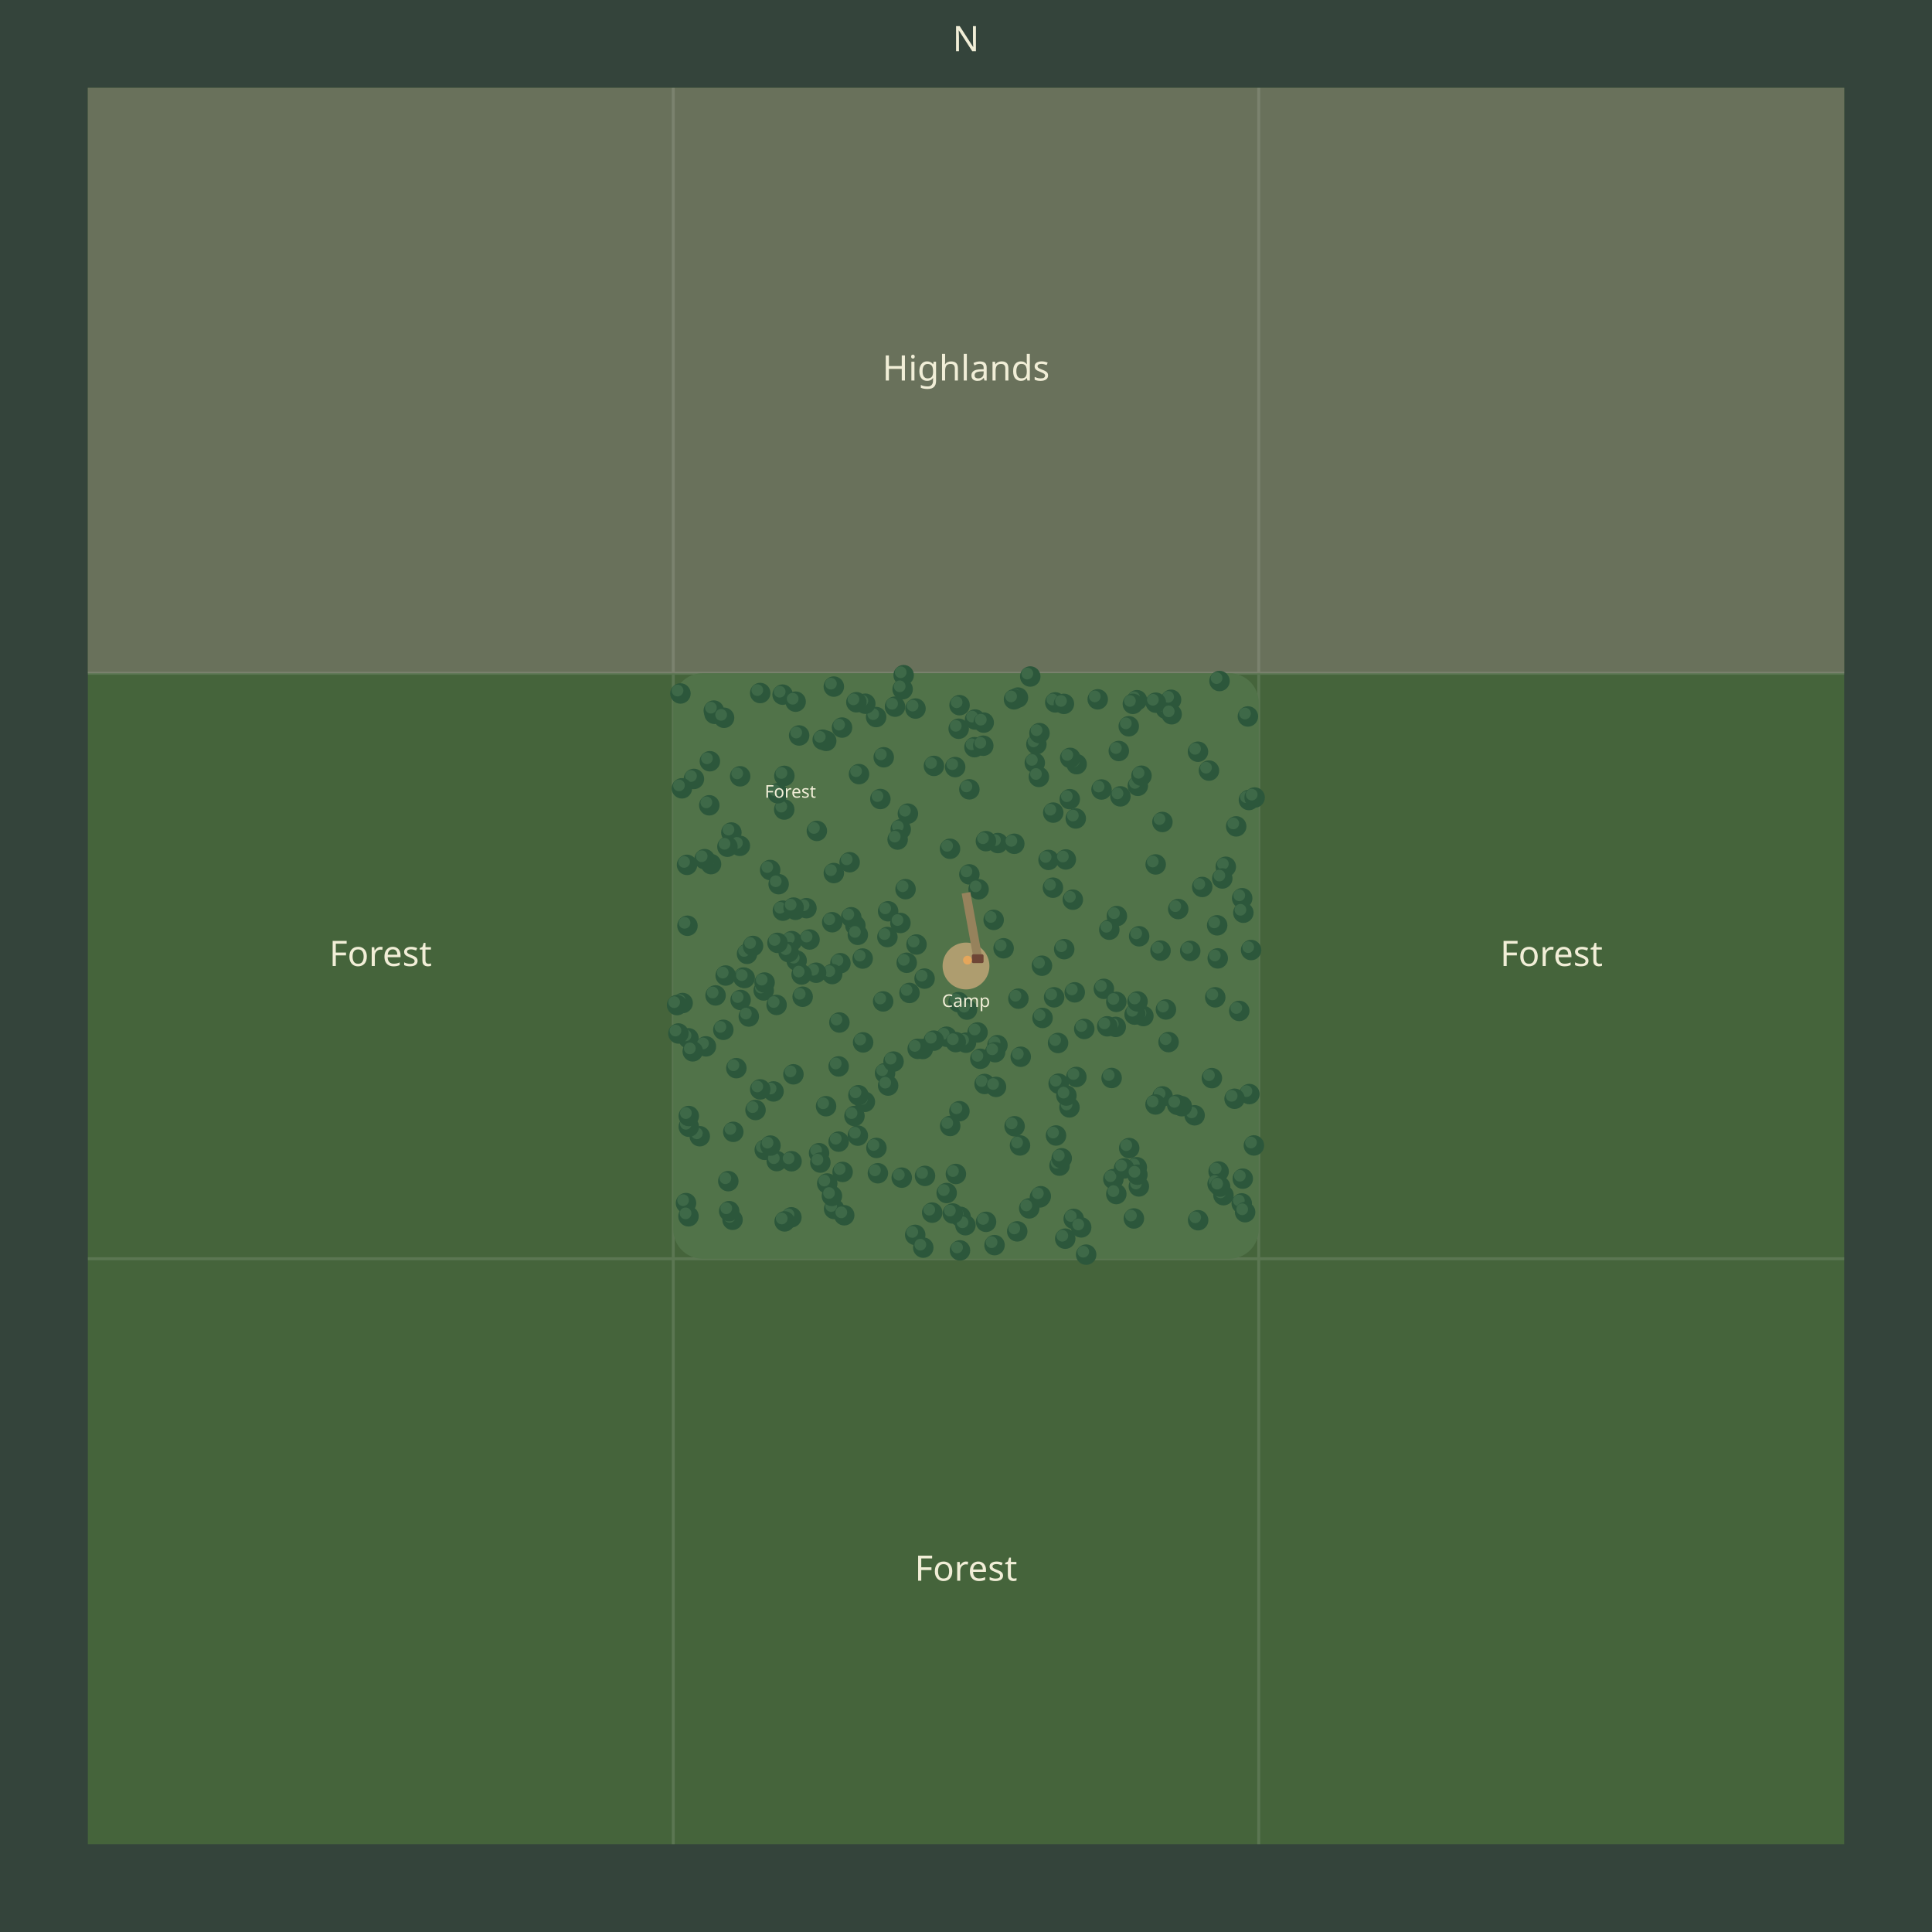
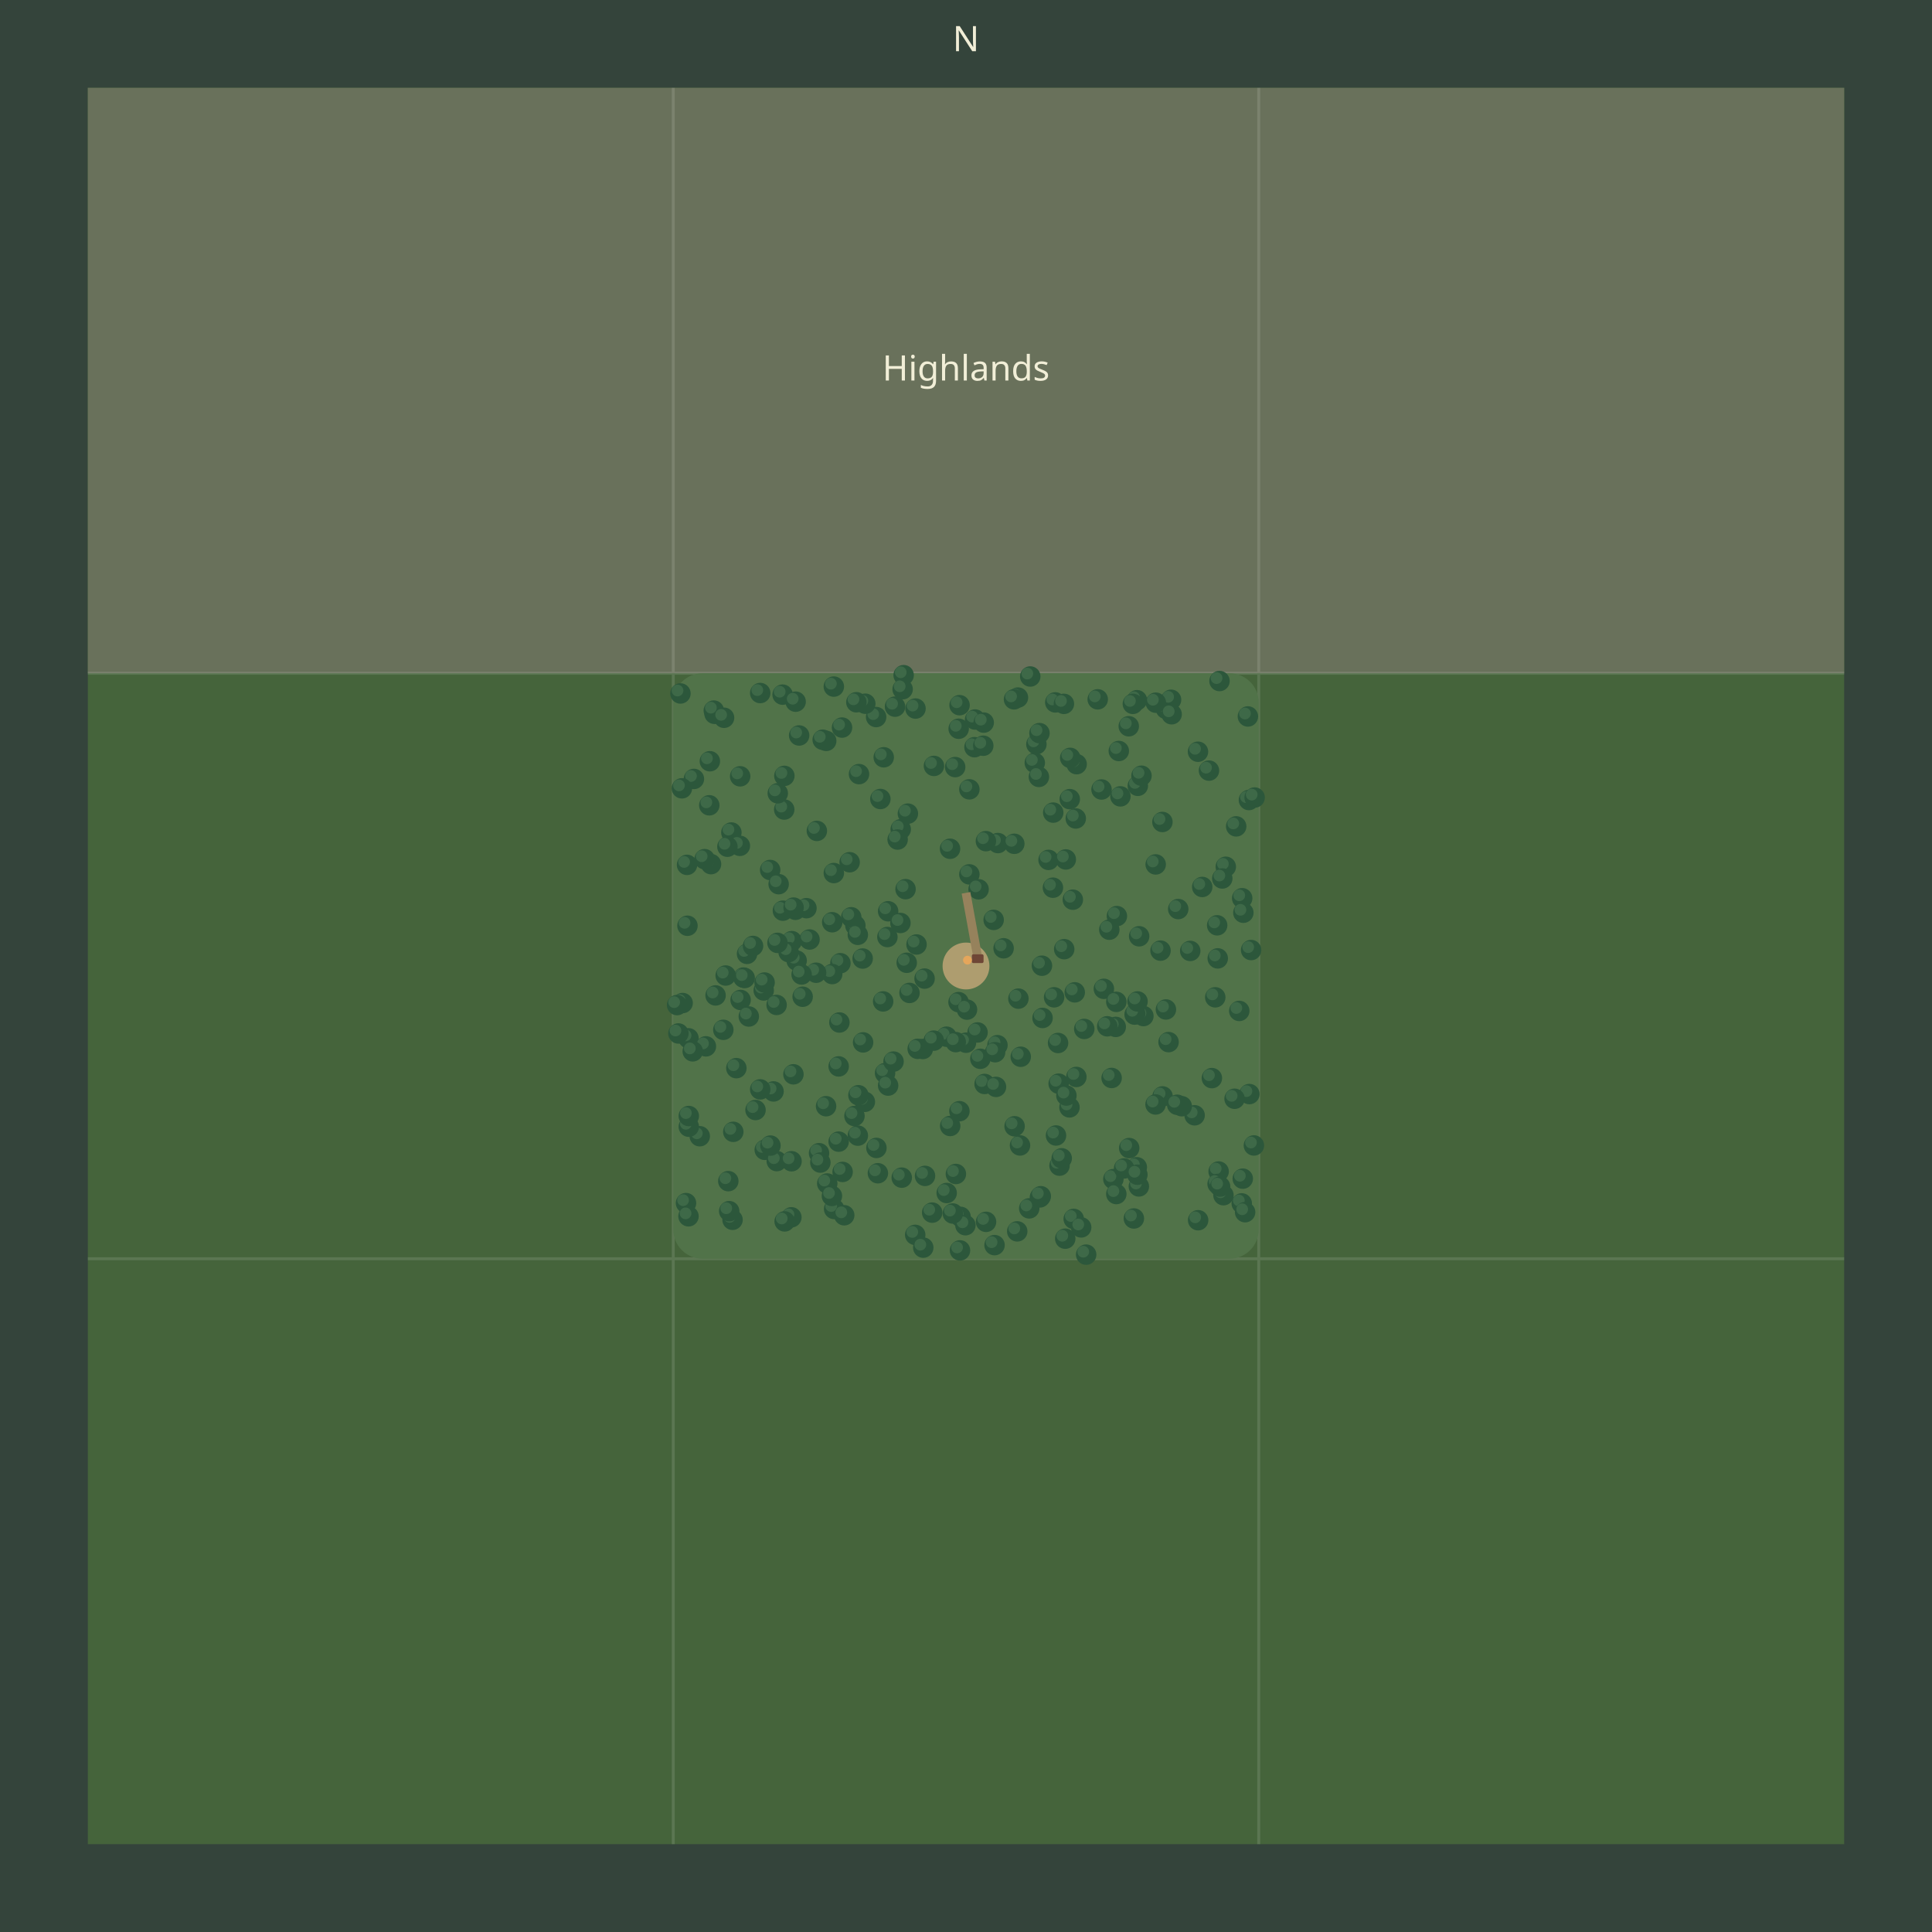
<svg xmlns="http://www.w3.org/2000/svg" viewBox="-400 -400 1320 1320">
  <rect x="-400" y="-400" width="1320" height="1320" fill="#34443b" />
  <rect x="-340" y="-340" width="1200" height="1200" fill="#45643b" />
  <rect x="-340" y="-340" width="1200" height="400" fill="#69715b" />
  <path d="M60 -340V860M460 -340V860M-340 60H860M-340 460H860" stroke="#ffffff" stroke-opacity="0.12" stroke-width="2" />
  <g font-family="sans-serif" font-size="24" fill="#f1eed7" text-anchor="middle">
    <text x="260" y="-365">N</text>
    <text x="260" y="-140">Highlands</text>
-     <text x="-140" y="260">Forest</text>
-     <text x="660" y="260">Forest</text>
-     <text x="260" y="680">Forest</text>
  </g>
  <rect x="60" y="60" width="400" height="400" rx="20" fill="#517349" />
  <defs>
    <g id="tree">
      <circle r="7" fill="#2c573b" />
      <circle cx="-2" cy="-2" r="4" fill="#3e6948" />
    </g>
  </defs>
  <use href="#tree" x="330.9" y="146.0" />
  <use href="#tree" x="217.4" y="61.3" />
  <use href="#tree" x="175.7" y="400.7" />
  <use href="#tree" x="164.4" y="355.8" />
  <use href="#tree" x="190.9" y="352.8" />
  <use href="#tree" x="103.1" y="329.8" />
  <use href="#tree" x="184.4" y="232.3" />
  <use href="#tree" x="140.7" y="431.7" />
  <use href="#tree" x="141.0" y="243.0" />
  <use href="#tree" x="215.4" y="166.6" />
  <use href="#tree" x="381.2" y="294.2" />
  <use href="#tree" x="99.7" y="168.8" />
  <use href="#tree" x="362.3" y="301.6" />
  <use href="#tree" x="323.3" y="340.4" />
  <use href="#tree" x="426.0" y="126.5" />
  <use href="#tree" x="376.8" y="78.4" />
  <use href="#tree" x="153.1" y="241.9" />
  <use href="#tree" x="352.6" y="139.4" />
  <use href="#tree" x="216.1" y="404.6" />
  <use href="#tree" x="310.5" y="418.1" />
  <use href="#tree" x="342.1" y="457.2" />
  <use href="#tree" x="107.9" y="267.9" />
  <use href="#tree" x="260.0" y="312.4" />
  <use href="#tree" x="418.5" y="113.6" />
  <use href="#tree" x="416.2" y="362.0" />
  <use href="#tree" x="70.4" y="309.4" />
  <use href="#tree" x="105.5" y="177.9" />
  <use href="#tree" x="165.2" y="408.6" />
  <use href="#tree" x="173.5" y="298.6" />
  <use href="#tree" x="354.2" y="275.6" />
  <use href="#tree" x="180.5" y="189.1" />
  <use href="#tree" x="78.1" y="376.3" />
  <use href="#tree" x="335.0" y="159.2" />
  <use href="#tree" x="100.5" y="433.4" />
  <use href="#tree" x="262.3" y="197.4" />
  <use href="#tree" x="66.4" y="285.3" />
  <use href="#tree" x="169.9" y="426.0" />
  <use href="#tree" x="128.5" y="345.7" />
  <use href="#tree" x="246.8" y="415.1" />
  <use href="#tree" x="308.1" y="108.5" />
  <use href="#tree" x="333.6" y="432.8" />
  <use href="#tree" x="319.4" y="206.5" />
  <use href="#tree" x="63.5" y="306.1" />
  <use href="#tree" x="321.0" y="79.9" />
  <use href="#tree" x="431.6" y="232.2" />
  <use href="#tree" x="295.5" y="76.6" />
  <use href="#tree" x="144.3" y="256.3" />
  <use href="#tree" x="84.6" y="150.2" />
  <use href="#tree" x="321.5" y="375.8" />
  <use href="#tree" x="138.8" y="250.5" />
  <use href="#tree" x="360.7" y="405.6" />
  <use href="#tree" x="189.4" y="254.9" />
  <use href="#tree" x="164.5" y="106.2" />
  <use href="#tree" x="350.0" y="77.8" />
  <use href="#tree" x="316.4" y="187.5" />
  <use href="#tree" x="174.2" y="258.1" />
  <use href="#tree" x="231.7" y="268.6" />
  <use href="#tree" x="85.0" y="120.1" />
  <use href="#tree" x="121.8" y="276.7" />
  <use href="#tree" x="432.0" y="254.8" />
  <use href="#tree" x="407.4" y="355.8" />
  <use href="#tree" x="246.7" y="308.3" />
  <use href="#tree" x="189.7" y="312.2" />
  <use href="#tree" x="238.1" y="123.3" />
  <use href="#tree" x="448.4" y="422.2" />
  <use href="#tree" x="327.1" y="248.5" />
  <use href="#tree" x="225.3" y="443.7" />
  <use href="#tree" x="204.7" y="333.2" />
  <use href="#tree" x="206.8" y="222.6" />
  <use href="#tree" x="206.8" y="341.7" />
  <use href="#tree" x="169.7" y="69.1" />
  <use href="#tree" x="216.7" y="70.9" />
  <use href="#tree" x="126.2" y="194.4" />
  <use href="#tree" x="281.8" y="176.0" />
  <use href="#tree" x="265.8" y="110.5" />
  <use href="#tree" x="295.0" y="441.3" />
  <use href="#tree" x="333.0" y="214.7" />
  <use href="#tree" x="158.1" y="167.7" />
  <use href="#tree" x="394.3" y="349.1" />
  <use href="#tree" x="119.4" y="344.3" />
  <use href="#tree" x="295.8" y="282.3" />
  <use href="#tree" x="88.9" y="280.1" />
  <use href="#tree" x="278.9" y="228.5" />
  <use href="#tree" x="201.5" y="145.9" />
  <use href="#tree" x="330.7" y="356.6" />
  <use href="#tree" x="198.6" y="89.9" />
  <use href="#tree" x="148.4" y="281.0" />
  <use href="#tree" x="181.6" y="226.7" />
  <use href="#tree" x="378.1" y="410.6" />
  <use href="#tree" x="136.1" y="434.5" />
  <use href="#tree" x="110.4" y="251.7" />
  <use href="#tree" x="255.6" y="81.8" />
  <use href="#tree" x="70.6" y="369.8" />
  <use href="#tree" x="183.8" y="362.5" />
  <use href="#tree" x="375.2" y="293.2" />
  <use href="#tree" x="114.5" y="246.3" />
  <use href="#tree" x="122.5" y="385.6" />
  <use href="#tree" x="303.2" y="425.6" />
  <use href="#tree" x="362.7" y="284.5" />
  <use href="#tree" x="85.8" y="190.4" />
  <use href="#tree" x="444.6" y="164.6" />
  <use href="#tree" x="396.6" y="84.3" />
  <use href="#tree" x="168.6" y="265.5" />
  <use href="#tree" x="356.5" y="301.2" />
  <use href="#tree" x="446.7" y="290.7" />
  <use href="#tree" x="68.7" y="422.0" />
  <use href="#tree" x="230.8" y="452.4" />
  <use href="#tree" x="303.9" y="62.2" />
  <use href="#tree" x="433.2" y="65.3" />
  <use href="#tree" x="159.6" y="387.9" />
  <use href="#tree" x="88.2" y="87.7" />
  <use href="#tree" x="70.4" y="431.0" />
  <use href="#tree" x="326.9" y="80.9" />
  <use href="#tree" x="273.7" y="434.8" />
  <use href="#tree" x="74.1" y="132.2" />
  <use href="#tree" x="335.4" y="335.8" />
  <use href="#tree" x="453.6" y="347.5" />
  <use href="#tree" x="119.4" y="73.5" />
  <use href="#tree" x="82.3" y="314.9" />
  <use href="#tree" x="132.0" y="204.1" />
  <use href="#tree" x="255.5" y="359.2" />
  <use href="#tree" x="311.1" y="417.3" />
  <use href="#tree" x="453.3" y="146.6" />
  <use href="#tree" x="143.5" y="221.6" />
  <use href="#tree" x="168.6" y="230.1" />
  <use href="#tree" x="186.1" y="375.9" />
  <use href="#tree" x="256.3" y="431.4" />
  <use href="#tree" x="457.2" y="144.9" />
  <use href="#tree" x="151.0" y="220.5" />
  <use href="#tree" x="130.7" y="393.3" />
  <use href="#tree" x="213.3" y="173.6" />
  <use href="#tree" x="87.7" y="85.5" />
  <use href="#tree" x="160.5" y="394.3" />
  <use href="#tree" x="255.0" y="97.9" />
  <use href="#tree" x="226.2" y="245.3" />
  <use href="#tree" x="454.8" y="249.1" />
  <use href="#tree" x="198.8" y="384.3" />
  <use href="#tree" x="268.6" y="207.6" />
  <use href="#tree" x="296.9" y="382.6" />
  <use href="#tree" x="64.9" y="73.8" />
  <use href="#tree" x="335.6" y="122.1" />
  <use href="#tree" x="396.6" y="289.7" />
  <use href="#tree" x="134.7" y="74.6" />
  <use href="#tree" x="418.6" y="433.7" />
  <use href="#tree" x="311.9" y="259.8" />
  <use href="#tree" x="69.7" y="232.5" />
  <use href="#tree" x="320.2" y="281.4" />
  <use href="#tree" x="162.1" y="105.4" />
  <use href="#tree" x="328.6" y="348.5" />
  <use href="#tree" x="371.2" y="96.2" />
  <use href="#tree" x="215.2" y="230.6" />
  <use href="#tree" x="97.6" y="407.0" />
  <use href="#tree" x="400.1" y="78.1" />
  <use href="#tree" x="432.6" y="400.4" />
  <use href="#tree" x="340.8" y="303.0" />
  <use href="#tree" x="146.0" y="102.5" />
  <use href="#tree" x="98.2" y="427.5" />
  <use href="#tree" x="199.8" y="401.6" />
  <use href="#tree" x="218.7" y="207.5" />
  <use href="#tree" x="266.2" y="91.6" />
  <use href="#tree" x="253.1" y="402.1" />
  <use href="#tree" x="279.5" y="450.7" />
  <use href="#tree" x="323.9" y="396.4" />
  <use href="#tree" x="254.9" y="284.7" />
  <use href="#tree" x="431.9" y="408.9" />
  <use href="#tree" x="173.0" y="328.6" />
  <use href="#tree" x="267.9" y="305.4" />
  <use href="#tree" x="452.6" y="89.5" />
  <use href="#tree" x="437.5" y="192.2" />
  <use href="#tree" x="378.3" y="239.7" />
  <use href="#tree" x="140.8" y="393.4" />
  <use href="#tree" x="135.8" y="153.1" />
  <use href="#tree" x="327.8" y="446.3" />
  <use href="#tree" x="176.8" y="430.3" />
  <use href="#tree" x="269.8" y="323.4" />
  <use href="#tree" x="253.0" y="312.0" />
  <use href="#tree" x="221.4" y="278.4" />
  <use href="#tree" x="374.7" y="432.5" />
  <use href="#tree" x="363.1" y="225.9" />
  <use href="#tree" x="376.7" y="397.5" />
  <use href="#tree" x="175.3" y="97.1" />
  <use href="#tree" x="443.5" y="350.7" />
  <use href="#tree" x="210.5" y="325.3" />
  <use href="#tree" x="191.2" y="80.8" />
  <use href="#tree" x="260.7" y="289.8" />
  <use href="#tree" x="421.4" y="206.0" />
  <use href="#tree" x="435.1" y="200.2" />
  <use href="#tree" x="236.9" y="428.5" />
  <use href="#tree" x="307.0" y="121.2" />
  <use href="#tree" x="206.3" y="240.2" />
  <use href="#tree" x="389.7" y="80.1" />
  <use href="#tree" x="389.5" y="354.6" />
  <use href="#tree" x="389.6" y="190.6" />
  <use href="#tree" x="186.1" y="238.7" />
  <use href="#tree" x="377.4" y="136.9" />
  <use href="#tree" x="157.6" y="264.6" />
  <use href="#tree" x="325.4" y="391.4" />
  <use href="#tree" x="365.5" y="144.1" />
  <use href="#tree" x="292.8" y="77.8" />
  <use href="#tree" x="186.5" y="348.3" />
  <use href="#tree" x="448.7" y="213.7" />
  <use href="#tree" x="62.6" y="286.7" />
  <use href="#tree" x="186.9" y="128.9" />
  <use href="#tree" x="449.1" y="405.3" />
  <use href="#tree" x="331.2" y="117.8" />
  <use href="#tree" x="106.0" y="283.2" />
  <use href="#tree" x="73.3" y="318.3" />
  <use href="#tree" x="293.0" y="176.5" />
  <use href="#tree" x="169.7" y="196.5" />
  <use href="#tree" x="281.5" y="314.1" />
  <use href="#tree" x="262.3" y="139.3" />
  <use href="#tree" x="375.6" y="292.6" />
  <use href="#tree" x="377.2" y="284.2" />
  <use href="#tree" x="249.2" y="369.3" />
  <use href="#tree" x="259.6" y="437.1" />
  <use href="#tree" x="398.4" y="312.0" />
  <use href="#tree" x="203.8" y="117.4" />
  <use href="#tree" x="334.3" y="278.0" />
  <use href="#tree" x="405.0" y="221.1" />
  <use href="#tree" x="404.3" y="354.8" />
  <use href="#tree" x="374.0" y="80.9" />
  <use href="#tree" x="220.3" y="155.9" />
  <use href="#tree" x="449.5" y="223.6" />
  <use href="#tree" x="362.7" y="415.8" />
  <use href="#tree" x="105.7" y="130.4" />
  <use href="#tree" x="368.0" y="398.3" />
  <use href="#tree" x="377.1" y="402.6" />
  <use href="#tree" x="400.5" y="88.0" />
  <use href="#tree" x="272.7" y="340.6" />
  <use href="#tree" x="364.4" y="113.1" />
  <use href="#tree" x="122.4" y="271.3" />
  <use href="#tree" x="319.6" y="155.2" />
  <use href="#tree" x="65.9" y="138.6" />
  <use href="#tree" x="309.8" y="130.8" />
  <use href="#tree" x="111.6" y="294.5" />
  <use href="#tree" x="310.2" y="100.9" />
  <use href="#tree" x="225.5" y="84.1" />
  <use href="#tree" x="272.1" y="93.7" />
  <use href="#tree" x="450.7" y="428.2" />
  <use href="#tree" x="142.1" y="334.0" />
  <use href="#tree" x="273.6" y="174.7" />
  <use href="#tree" x="297.4" y="322.0" />
  <use href="#tree" x="130.6" y="286.6" />
  <use href="#tree" x="456.7" y="382.6" />
  <use href="#tree" x="131.2" y="244.2" />
  <use href="#tree" x="131.4" y="142.0" />
  <use href="#tree" x="251.0" y="429.1" />
  <use href="#tree" x="249.1" y="179.9" />
  <use href="#tree" x="293.2" y="369.5" />
  <use href="#tree" x="435.9" y="416.6" />
  <use href="#tree" x="70.6" y="362.5" />
  <use href="#tree" x="413.2" y="249.7" />
  <use href="#tree" x="322.9" y="312.6" />
  <use href="#tree" x="203.4" y="284.2" />
  <use href="#tree" x="134.9" y="222.2" />
  <use href="#tree" x="185.1" y="79.8" />
  <use href="#tree" x="371.5" y="384.4" />
  <use href="#tree" x="433.6" y="410.7" />
  <use href="#tree" x="430.3" y="281.4" />
  <use href="#tree" x="392.9" y="249.5" />
  <use href="#tree" x="230.5" y="316.7" />
  <use href="#tree" x="285.7" y="247.9" />
  <use href="#tree" x="108.8" y="268.2" />
  <use href="#tree" x="252.6" y="124.1" />
  <use href="#tree" x="126.4" y="382.7" />
  <use href="#tree" x="94.2" y="303.6" />
  <use href="#tree" x="227.0" y="316.6" />
  <use href="#tree" x="94.7" y="90.4" />
  <use href="#tree" x="81.4" y="187.0" />
  <use href="#tree" x="147.7" y="265.8" />
  <use href="#tree" x="219.5" y="257.8" />
  <use href="#tree" x="101.0" y="373.3" />
  <use href="#tree" x="97.0" y="178.5" />
  <use href="#tree" x="69.4" y="190.9" />
  <use href="#tree" x="168.4" y="417.1" />
  <use href="#tree" x="394.2" y="161.6" />
  <use href="#tree" x="116.2" y="358.4" />
  <use href="#tree" x="359.5" y="336.5" />
  <use href="#tree" x="357.9" y="235.2" />
  <use href="#tree" x="280.5" y="342.6" />
  <use href="#tree" x="271.8" y="109.5" />
  <use href="#tree" x="95.8" y="266.5" />
  <use href="#tree" x="255.9" y="454.3" />
  <use href="#tree" x="173.0" y="380.0" />
  <use href="#tree" x="328.2" y="187.2" />
  <use href="#tree" x="312.3" y="295.5" />
  <use href="#tree" x="379.9" y="130.0" />
  <use href="#tree" x="338.7" y="438.6" />
  <use href="#tree" x="135.9" y="130.1" />
  <use href="#tree" x="142.2" y="220.1" />
  <use href="#tree" x="428.0" y="336.6" />
  <use href="#tree" x="238.0" y="311.0" />
  <use href="#tree" x="279.9" y="318.9" />
  <use href="#tree" x="143.6" y="79.4" />
  <use href="#tree" x="211.5" y="82.8" />
  <use href="#tree" x="232.0" y="403.4" />
  <circle cx="260" cy="260" r="16" fill="#ae9d6f" />
  <path d="M268 254L260 210" stroke="#96825c" stroke-width="6" />
  <rect x="264" y="252" width="8" height="6" rx="1" fill="#6e4636" />
  <circle cx="261" cy="256" r="3" fill="#e5a65b" />
-   <g font-family="sans-serif" font-size="12" fill="#f1eed7" text-anchor="middle">
-     <text x="260" y="288">Camp</text>
-     <text x="140" y="145">Forest</text>
-   </g>
</svg>
